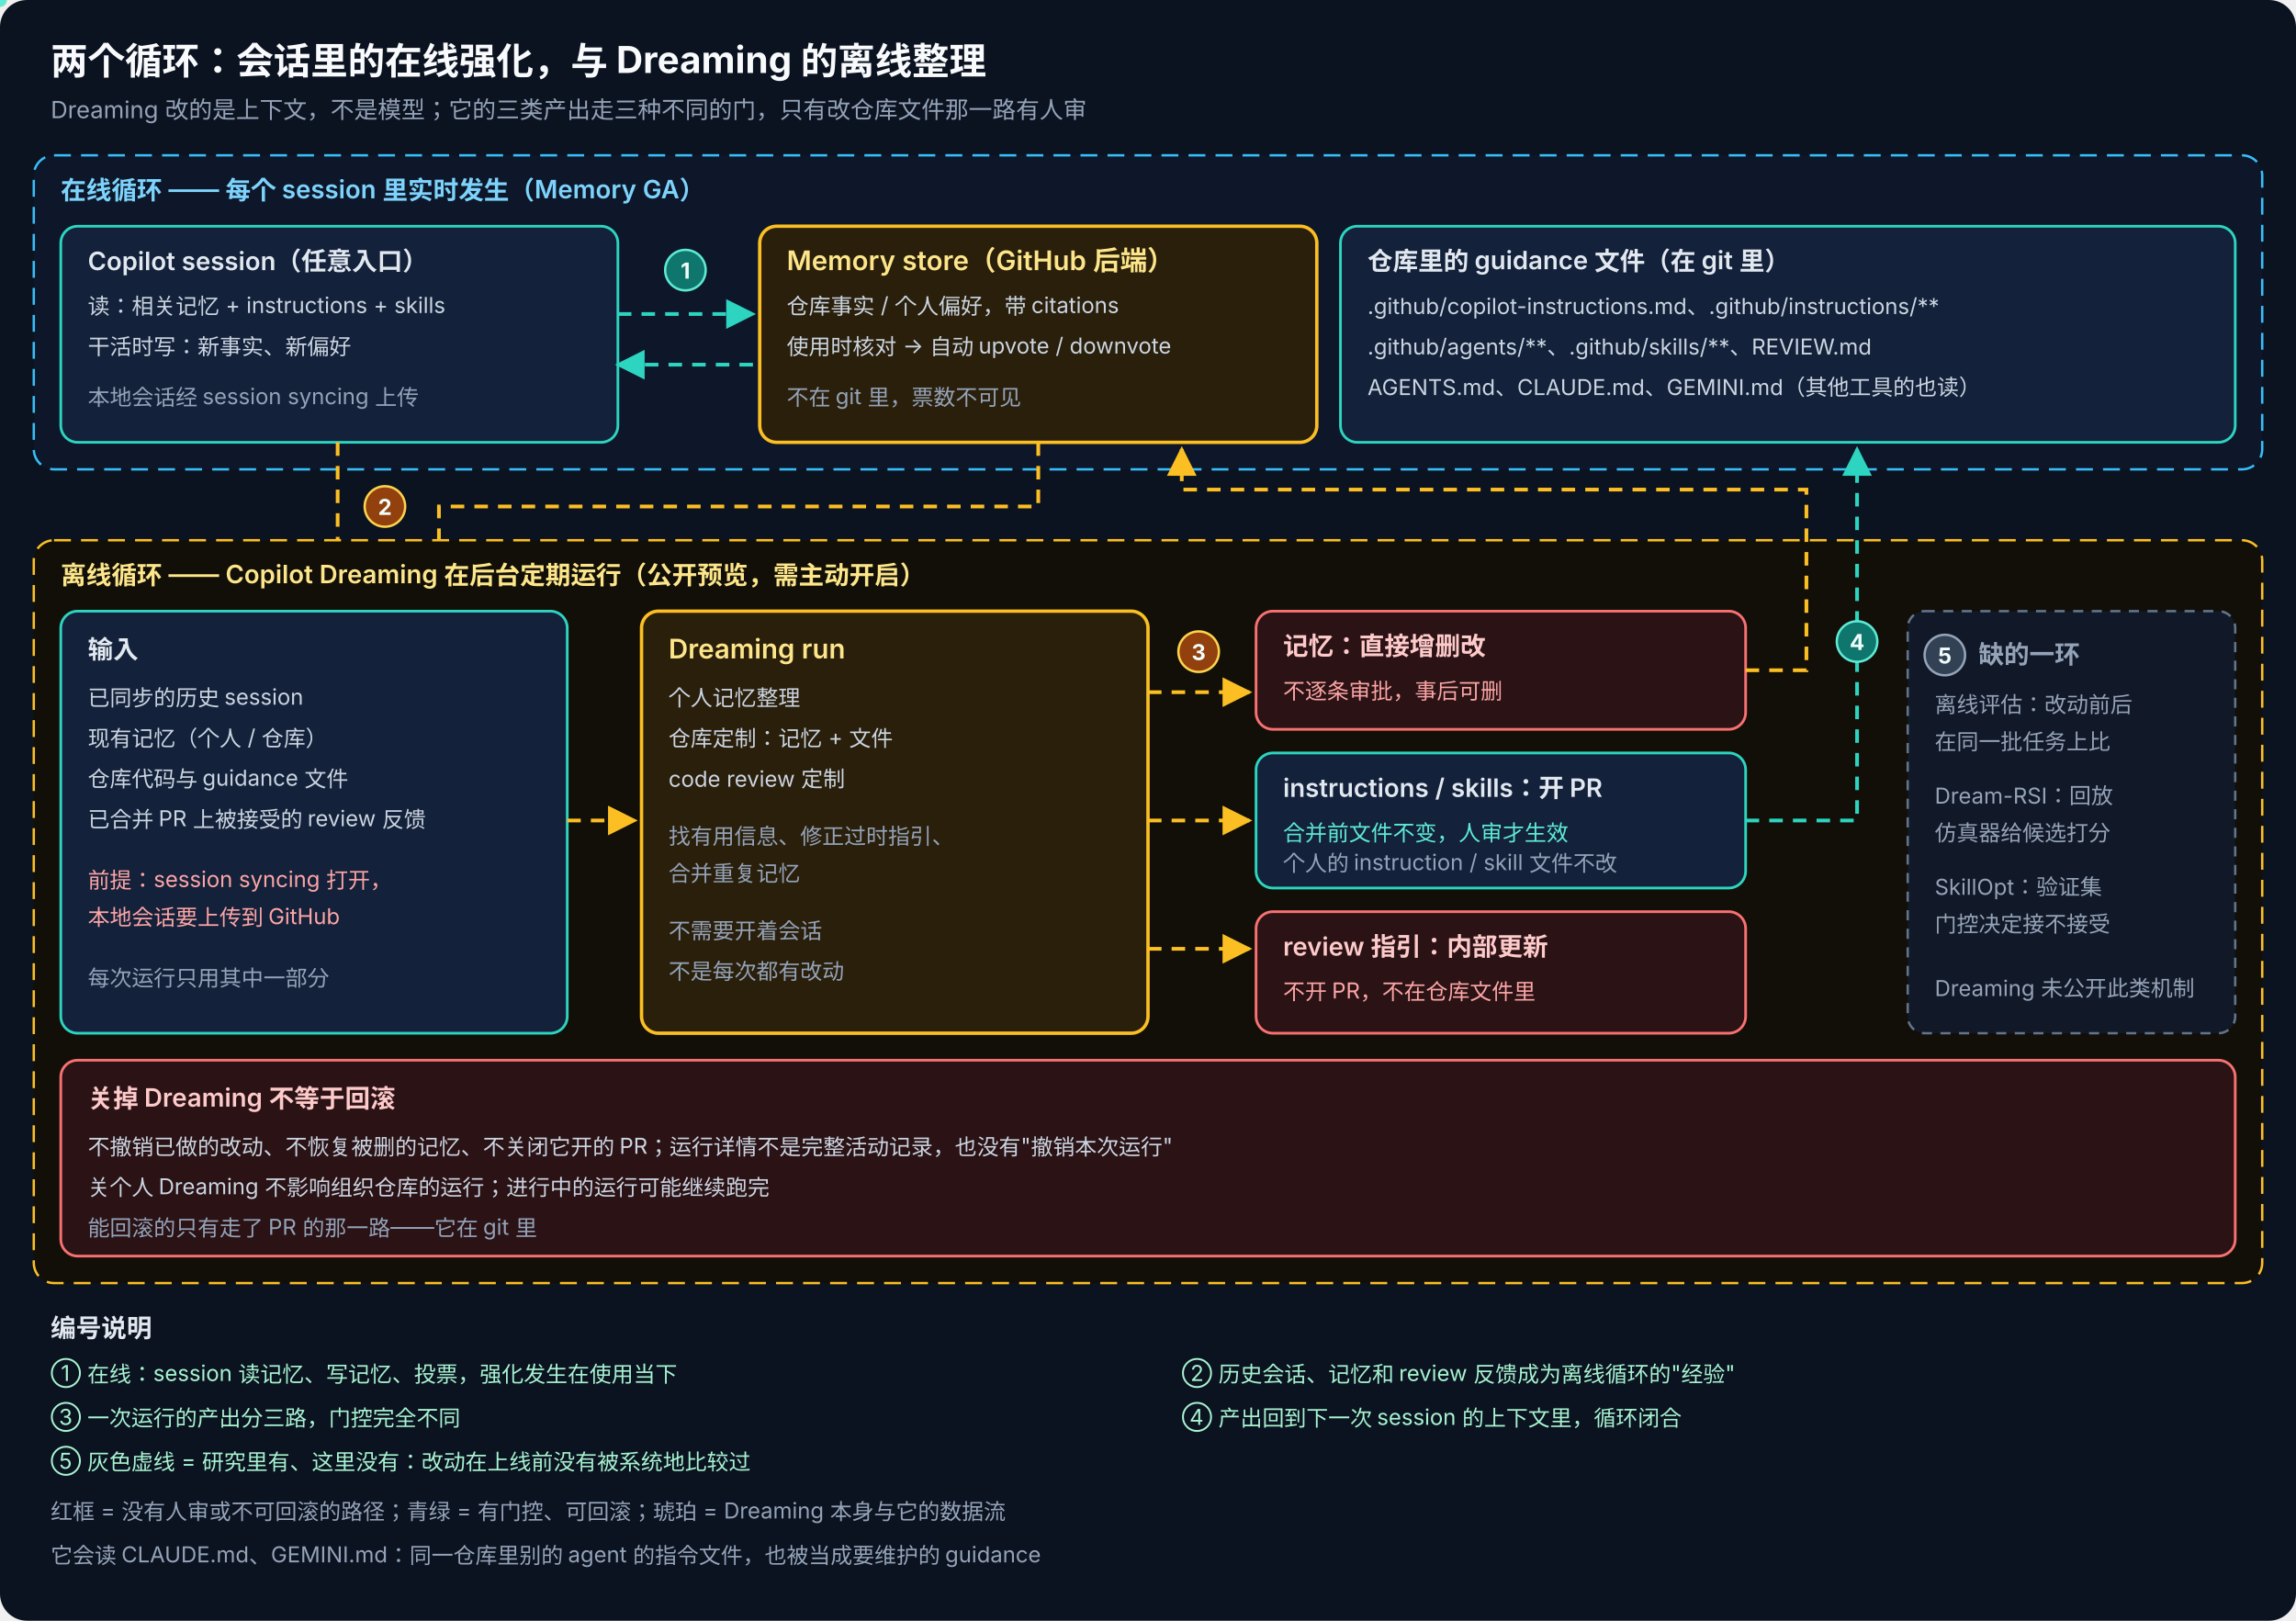
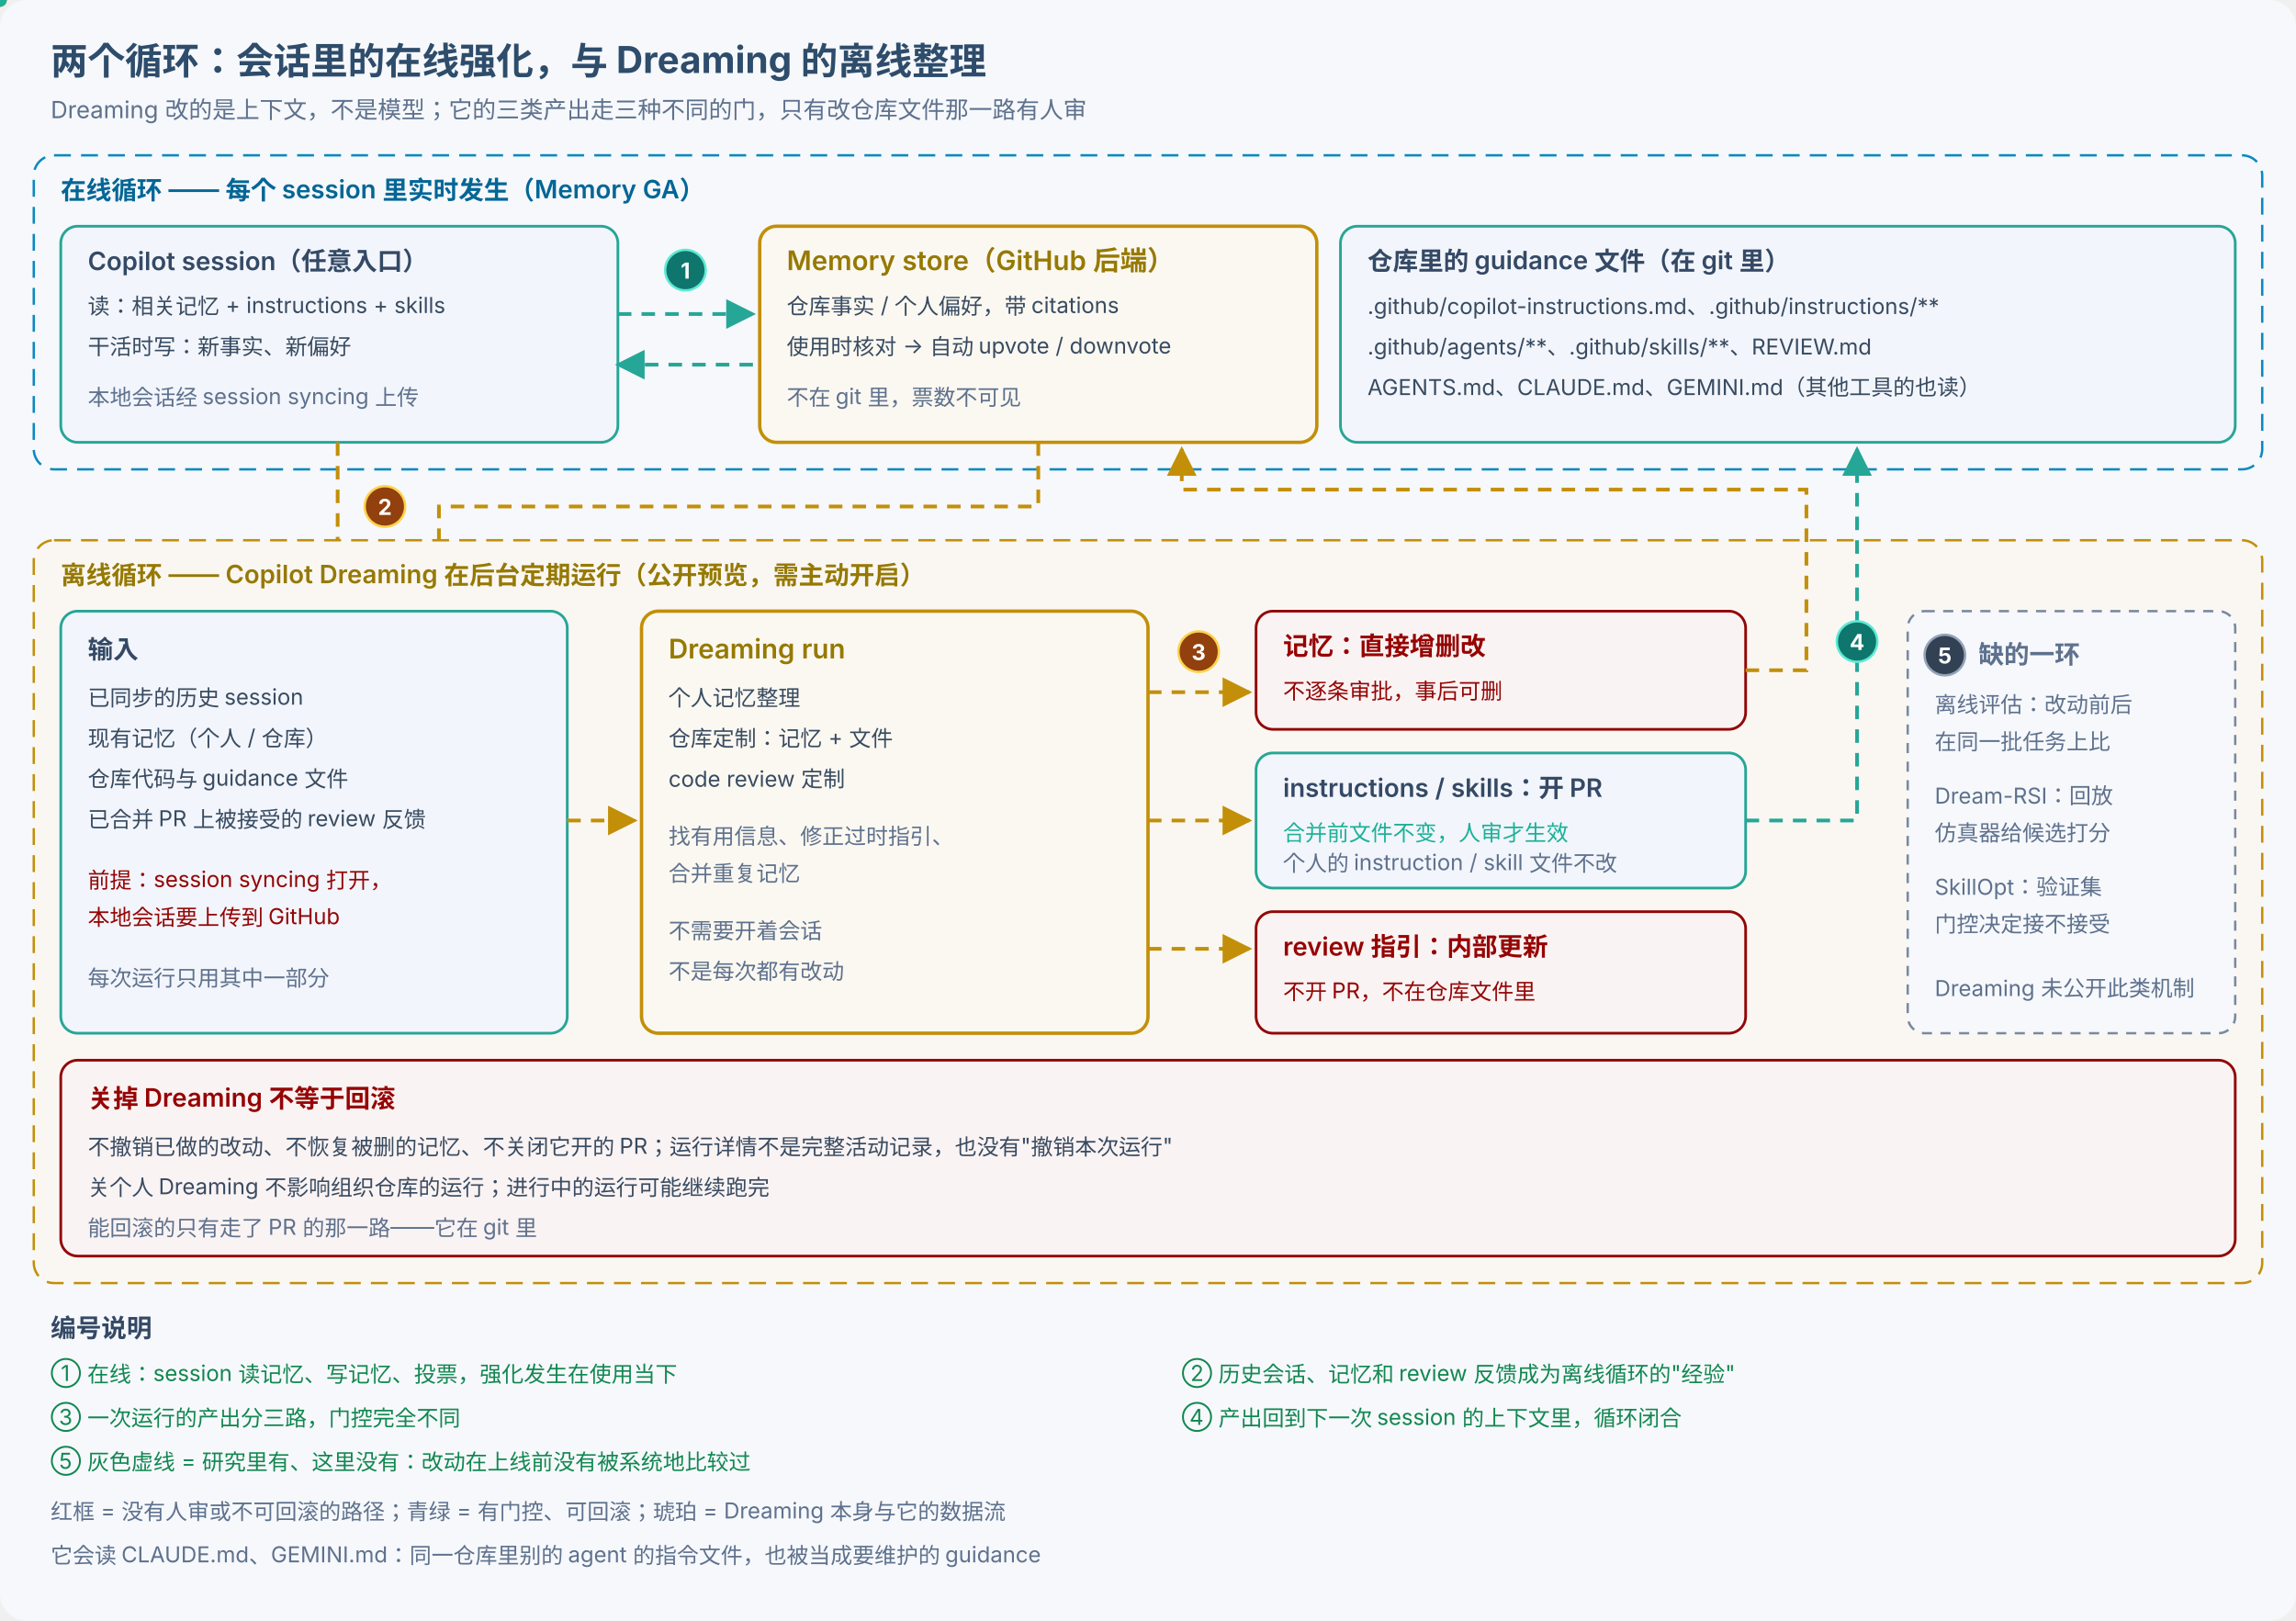
<svg xmlns="http://www.w3.org/2000/svg" viewBox="0 0 1360 960" width="1360" height="960" font-family="-apple-system, 'PingFang SC', 'Microsoft YaHei', 'Segoe UI', sans-serif">
  <defs>
    <marker id="arr" viewBox="0 0 10 10" refX="9" refY="5" markerWidth="8" markerHeight="8" orient="auto-start-reverse">
-       <path d="M0,0 L10,5 L0,10 z" fill="#2dd4bf" />
+       <path d="M0,0 L10,5 L0,10 z" fill="#26a696" />
    </marker>
    <marker id="arrAmber" viewBox="0 0 10 10" refX="9" refY="5" markerWidth="8" markerHeight="8" orient="auto-start-reverse">
-       <path d="M0,0 L10,5 L0,10 z" fill="#fbbf24" />
+       <path d="M0,0 L10,5 L0,10 z" fill="#c38f09" />
    </marker>
    <marker id="arrGray" viewBox="0 0 10 10" refX="9" refY="5" markerWidth="8" markerHeight="8" orient="auto-start-reverse">
-       <path d="M0,0 L10,5 L0,10 z" fill="#64748b" />
+       <path d="M0,0 L10,5 L0,10 z" fill="#7a899f" />
    </marker>
    <style>
-       .bg { fill: #0b1220; }
-       .box { fill: #13213a; stroke: #2dd4bf; stroke-width: 1.6; }
-       .boxBlue { fill: #10203a; stroke: #38bdf8; stroke-width: 1.6; }
-       .boxAmber { fill: #2a1f0b; stroke: #fbbf24; stroke-width: 2; animation: pulse 2.4s ease-in-out infinite; }
-       .boxRed { fill: #2a1215; stroke: #f87171; stroke-width: 1.6; }
-       .boxGray { fill: #111827; stroke: #64748b; stroke-width: 1.4; stroke-dasharray: 6 5; }
-       .zone { fill: #0d1729; stroke: #38bdf8; stroke-width: 1.4; stroke-dasharray: 10 6; }
-       .zoneAmber { fill: #120f08; stroke: #fbbf24; stroke-width: 1.4; stroke-dasharray: 10 6; }
-       .zl { fill: #7dd3fc; font-size: 15px; font-weight: 600; }
-       .zlA { fill: #fde68a; font-size: 15px; font-weight: 600; }
-       .h { fill: #e2e8f0; font-size: 15px; font-weight: 600; }
-       .hAmber { fill: #fde68a; font-size: 16px; font-weight: 600; }
-       .hRed { fill: #fecaca; font-size: 15px; font-weight: 600; }
-       .hGray { fill: #94a3b8; font-size: 15px; font-weight: 600; }
-       .t { fill: #cbd5e1; font-size: 13px; }
-       .tGray { fill: #94a3b8; font-size: 13px; }
-       .warn { fill: #fca5a5; font-size: 13px; }
-       .ok { fill: #5eead4; font-size: 13px; }
-       .title { fill: #f8fafc; font-size: 22px; font-weight: 700; }
-       .sub { fill: #94a3b8; font-size: 14px; }
-       .flow { fill: none; stroke: #2dd4bf; stroke-width: 2.2; stroke-dasharray: 8 6; animation: dash 1.2s linear infinite; }
-       .flowAmber { fill: none; stroke: #fbbf24; stroke-width: 2.2; stroke-dasharray: 8 6; animation: dash 1.2s linear infinite; }
-       .flowGray { fill: none; stroke: #64748b; stroke-width: 1.8; stroke-dasharray: 5 6; }
+       .bg { fill: #f6f8fb; }
+       .box { fill: #f2f5fb; stroke: #26a696; stroke-width: 1.6; }
+       .boxBlue { fill: #f1f5fb; stroke: #0c89c0; stroke-width: 1.6; }
+       .boxAmber { fill: #fbf8f1; stroke: #c38f09; stroke-width: 2; animation: pulse 2.4s ease-in-out infinite; }
+       .boxRed { fill: #faf3f3; stroke: #920707; stroke-width: 1.6; }
+       .boxGray { fill: #f6f8fb; stroke: #7a899f; stroke-width: 1.4; stroke-dasharray: 6 5; }
+       .zone { fill: #f6f8fb; stroke: #0c89c0; stroke-width: 1.4; stroke-dasharray: 10 6; }
+       .zoneAmber { fill: #faf7f3; stroke: #c38f09; stroke-width: 1.4; stroke-dasharray: 10 6; }
+       .zl { fill: #036696; font-size: 15px; font-weight: 600; }
+       .zlA { fill: #967903; font-size: 15px; font-weight: 600; }
+       .h { fill: #344965; font-size: 15px; font-weight: 600; }
+       .hAmber { fill: #967903; font-size: 16px; font-weight: 600; }
+       .hRed { fill: #960303; font-size: 15px; font-weight: 600; }
+       .hGray { fill: #5e718d; font-size: 15px; font-weight: 600; }
+       .t { fill: #384b61; font-size: 13px; }
+       .tGray { fill: #5e718d; font-size: 13px; }
+       .warn { fill: #940505; font-size: 13px; }
+       .ok { fill: #1bb199; font-size: 13px; }
+       .title { fill: #2e4c6b; font-size: 22px; font-weight: 700; }
+       .sub { fill: #5e718d; font-size: 14px; }
+       .flow { fill: none; stroke: #26a696; stroke-width: 2.2; stroke-dasharray: 8 6; animation: dash 1.2s linear infinite; }
+       .flowAmber { fill: none; stroke: #c38f09; stroke-width: 2.2; stroke-dasharray: 8 6; animation: dash 1.2s linear infinite; }
+       .flowGray { fill: none; stroke: #7a899f; stroke-width: 1.8; stroke-dasharray: 5 6; }
      .badge { fill: #0f766e; stroke: #5eead4; stroke-width: 1.4; }
      .badgeAmber { fill: #92400e; stroke: #fcd34d; stroke-width: 1.4; }
      .badgeGray { fill: #334155; stroke: #94a3b8; stroke-width: 1.4; }
-       .bn { fill: #f0fdfa; font-size: 13px; font-weight: 700; text-anchor: middle; }
-       .el { fill: #a7f3d0; font-size: 13px; }
+       .bn { fill:#ffffff; font-size: 13px; font-weight: 700; text-anchor: middle; }
+       .el { fill: #128751; font-size: 13px; }
      @keyframes dash { to { stroke-dashoffset: -28; } }
      @keyframes pulse { 0%,100% { stroke-opacity: 1; } 50% { stroke-opacity: 0.4; } }
    </style>
  </defs>
  <rect class="bg" width="1360" height="960" rx="16" />
  <text class="title" x="30" y="44">两个循环：会话里的在线强化，与 Dreaming 的离线整理</text>
  <text class="sub" x="30" y="70">Dreaming 改的是上下文，不是模型；它的三类产出走三种不同的门，只有改仓库文件那一路有人审</text>
  <rect class="zone" x="20" y="92" width="1320" height="186" rx="12" />
  <text class="zl" x="36" y="118">在线循环 —— 每个 session 里实时发生（Memory GA）</text>
  <rect class="box" x="36" y="134" width="330" height="128" rx="10" />
  <text class="h" x="52" y="160">Copilot session（任意入口）</text>
  <text class="t" x="52" y="186">读：相关记忆 + instructions + skills</text>
  <text class="t" x="52" y="210">干活时写：新事实、新偏好</text>
  <text class="tGray" x="52" y="240">本地会话经 session syncing 上传</text>
  <path class="flow" d="M 366 186 L 446 186" marker-end="url(#arr)" />
  <path class="flow" d="M 446 216 L 366 216" marker-end="url(#arr)" />
  <circle class="badge" cx="406" cy="160" r="12" />
  <text class="bn" x="406" y="165">1</text>
  <rect class="boxAmber" x="450" y="134" width="330" height="128" rx="10" />
  <text class="hAmber" x="466" y="160">Memory store（GitHub 后端）</text>
  <text class="t" x="466" y="186">仓库事实 / 个人偏好，带 citations</text>
  <text class="t" x="466" y="210">使用时核对 → 自动 upvote / downvote</text>
  <text class="tGray" x="466" y="240">不在 git 里，票数不可见</text>
  <rect class="box" x="794" y="134" width="530" height="128" rx="10" />
  <text class="h" x="810" y="160">仓库里的 guidance 文件（在 git 里）</text>
  <text class="t" x="810" y="186">.github/copilot-instructions.md、.github/instructions/**</text>
  <text class="t" x="810" y="210">.github/agents/**、.github/skills/**、REVIEW.md</text>
  <text class="t" x="810" y="234">AGENTS.md、CLAUDE.md、GEMINI.md（其他工具的也读）</text>
  <path class="flowAmber" d="M 200 262 L 200 340" marker-end="url(#arrAmber)" />
  <path class="flowAmber" d="M 615 262 L 615 300 L 260 300 L 260 340" marker-end="url(#arrAmber)" />
  <circle class="badgeAmber" cx="228" cy="300" r="12" />
  <text class="bn" x="228" y="305">2</text>
  <rect class="zoneAmber" x="20" y="320" width="1320" height="440" rx="12" />
  <text class="zlA" x="36" y="346">离线循环 —— Copilot Dreaming 在后台定期运行（公开预览，需主动开启）</text>
  <rect class="box" x="36" y="362" width="300" height="250" rx="10" />
  <text class="h" x="52" y="390">输入</text>
  <text class="t" x="52" y="418">已同步的历史 session</text>
  <text class="t" x="52" y="442">现有记忆（个人 / 仓库）</text>
  <text class="t" x="52" y="466">仓库代码与 guidance 文件</text>
  <text class="t" x="52" y="490">已合并 PR 上被接受的 review 反馈</text>
  <text class="warn" x="52" y="526">前提：session syncing 打开，</text>
  <text class="warn" x="52" y="548">本地会话要上传到 GitHub</text>
  <text class="tGray" x="52" y="584">每次运行只用其中一部分</text>
  <path class="flowAmber" d="M 336 486 L 376 486" marker-end="url(#arrAmber)" />
  <rect class="boxAmber" x="380" y="362" width="300" height="250" rx="10" />
  <text class="hAmber" x="396" y="390">Dreaming run</text>
  <text class="t" x="396" y="418">个人记忆整理</text>
  <text class="t" x="396" y="442">仓库定制：记忆 + 文件</text>
  <text class="t" x="396" y="466">code review 定制</text>
  <text class="tGray" x="396" y="500">找有用信息、修正过时指引、</text>
  <text class="tGray" x="396" y="522">合并重复记忆</text>
  <text class="tGray" x="396" y="556">不需要开着会话</text>
  <text class="tGray" x="396" y="580">不是每次都有改动</text>
  <path class="flowAmber" d="M 680 410 L 740 410" marker-end="url(#arrAmber)" />
  <path class="flowAmber" d="M 680 486 L 740 486" marker-end="url(#arrAmber)" />
  <path class="flowAmber" d="M 680 562 L 740 562" marker-end="url(#arrAmber)" />
  <circle class="badgeAmber" cx="710" cy="386" r="12" />
  <text class="bn" x="710" y="391">3</text>
  <rect class="boxRed" x="744" y="362" width="290" height="70" rx="10" />
  <text class="hRed" x="760" y="388">记忆：直接增删改</text>
  <text class="warn" x="760" y="414">不逐条审批，事后可删</text>
  <rect class="box" x="744" y="446" width="290" height="80" rx="10" />
  <text class="h" x="760" y="472">instructions / skills：开 PR</text>
  <text class="ok" x="760" y="498">合并前文件不变，人审才生效</text>
  <text class="tGray" x="760" y="516">个人的 instruction / skill 文件不改</text>
  <rect class="boxRed" x="744" y="540" width="290" height="72" rx="10" />
  <text class="hRed" x="760" y="566">review 指引：内部更新</text>
  <text class="warn" x="760" y="592">不开 PR，不在仓库文件里</text>
  <path class="flowAmber" d="M 1034 397 L 1070 397 L 1070 290 L 700 290 L 700 266" marker-end="url(#arrAmber)" />
  <path class="flow" d="M 1034 486 L 1100 486 L 1100 266" marker-end="url(#arr)" />
  <circle class="badge" cx="1100" cy="380" r="12" />
  <text class="bn" x="1100" y="385">4</text>
  <rect class="boxGray" x="1130" y="362" width="194" height="250" rx="10" />
  <circle class="badgeGray" cx="1152" cy="388" r="12" />
  <text class="bn" x="1152" y="393">5</text>
  <text class="hGray" x="1172" y="393">缺的一环</text>
  <text class="tGray" x="1146" y="422">离线评估：改动前后</text>
  <text class="tGray" x="1146" y="444">在同一批任务上比</text>
  <text class="tGray" x="1146" y="476">Dream-RSI：回放</text>
  <text class="tGray" x="1146" y="498">仿真器给候选打分</text>
  <text class="tGray" x="1146" y="530">SkillOpt：验证集</text>
  <text class="tGray" x="1146" y="552">门控决定接不接受</text>
  <text class="tGray" x="1146" y="590">Dreaming 未公开此类机制</text>
  <rect class="boxRed" x="36" y="628" width="1288" height="116" rx="10" />
  <text class="hRed" x="52" y="656">关掉 Dreaming 不等于回滚</text>
  <text class="t" x="52" y="684">不撤销已做的改动、不恢复被删的记忆、不关闭它开的 PR；运行详情不是完整活动记录，也没有"撤销本次运行"</text>
  <text class="t" x="52" y="708">关个人 Dreaming 不影响组织仓库的运行；进行中的运行可能继续跑完</text>
  <text class="tGray" x="52" y="732">能回滚的只有走了 PR 的那一路——它在 git 里</text>
-   <circle r="4" fill="#fcd34d">
+   <circle r="4" fill="#c49808">
    <animateMotion dur="4s" repeatCount="indefinite" path="M 200 262 L 200 340 M 336 486 L 376 486 M 680 486 L 740 486" />
  </circle>
-   <circle r="4" fill="#fcd34d">
+   <circle r="4" fill="#c49808">
    <animateMotion dur="5s" repeatCount="indefinite" path="M 1034 397 L 1070 397 L 1070 290 L 700 290 L 700 266" />
  </circle>
-   <circle r="4" fill="#5eead4">
+   <circle r="4" fill="#1bb199">
    <animateMotion dur="3s" repeatCount="indefinite" path="M 366 186 L 446 186" />
  </circle>
  <text class="h" x="30" y="792">编号说明</text>
  <text class="el" x="30" y="818">① 在线：session 读记忆、写记忆、投票，强化发生在使用当下</text>
  <text class="el" x="700" y="818">② 历史会话、记忆和 review 反馈成为离线循环的"经验"</text>
  <text class="el" x="30" y="844">③ 一次运行的产出分三路，门控完全不同</text>
  <text class="el" x="700" y="844">④ 产出回到下一次 session 的上下文里，循环闭合</text>
  <text class="el" x="30" y="870">⑤ 灰色虚线 = 研究里有、这里没有：改动在上线前没有被系统地比较过</text>
  <text class="tGray" x="30" y="900">红框 = 没有人审或不可回滚的路径；青绿 = 有门控、可回滚；琥珀 = Dreaming 本身与它的数据流</text>
  <text class="tGray" x="30" y="926">它会读 CLAUDE.md、GEMINI.md：同一仓库里别的 agent 的指令文件，也被当成要维护的 guidance</text>
</svg>
